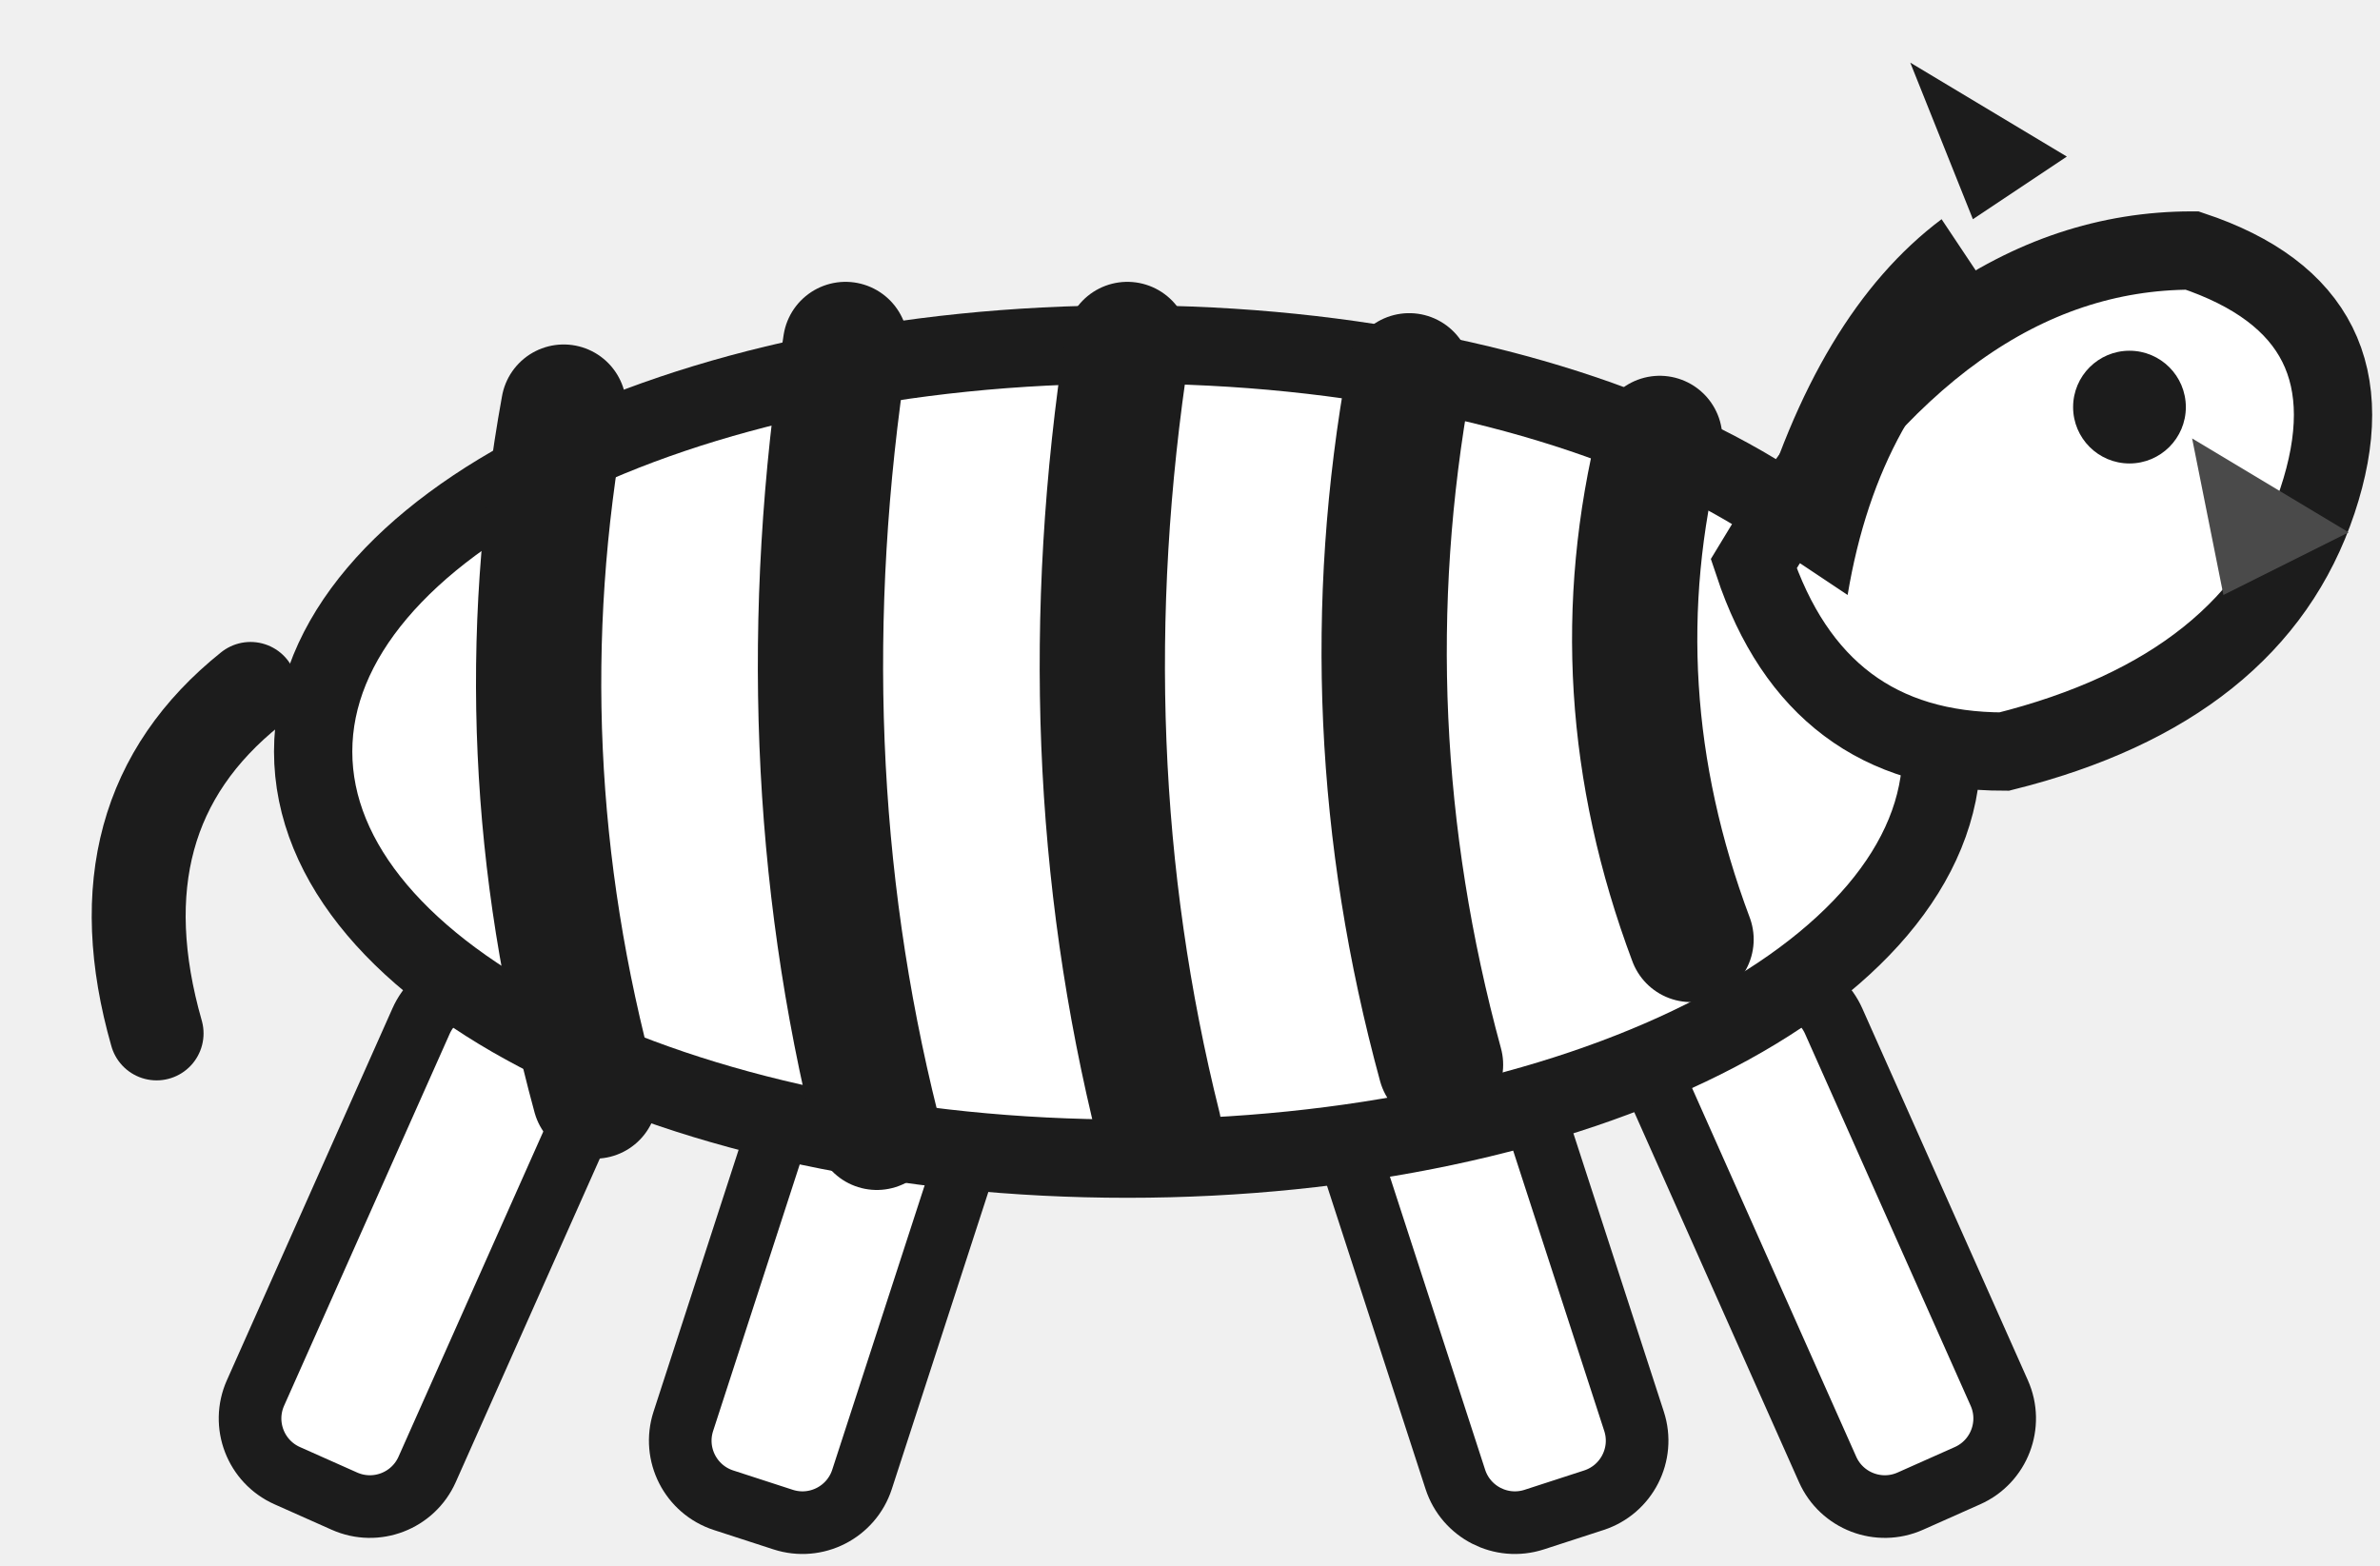
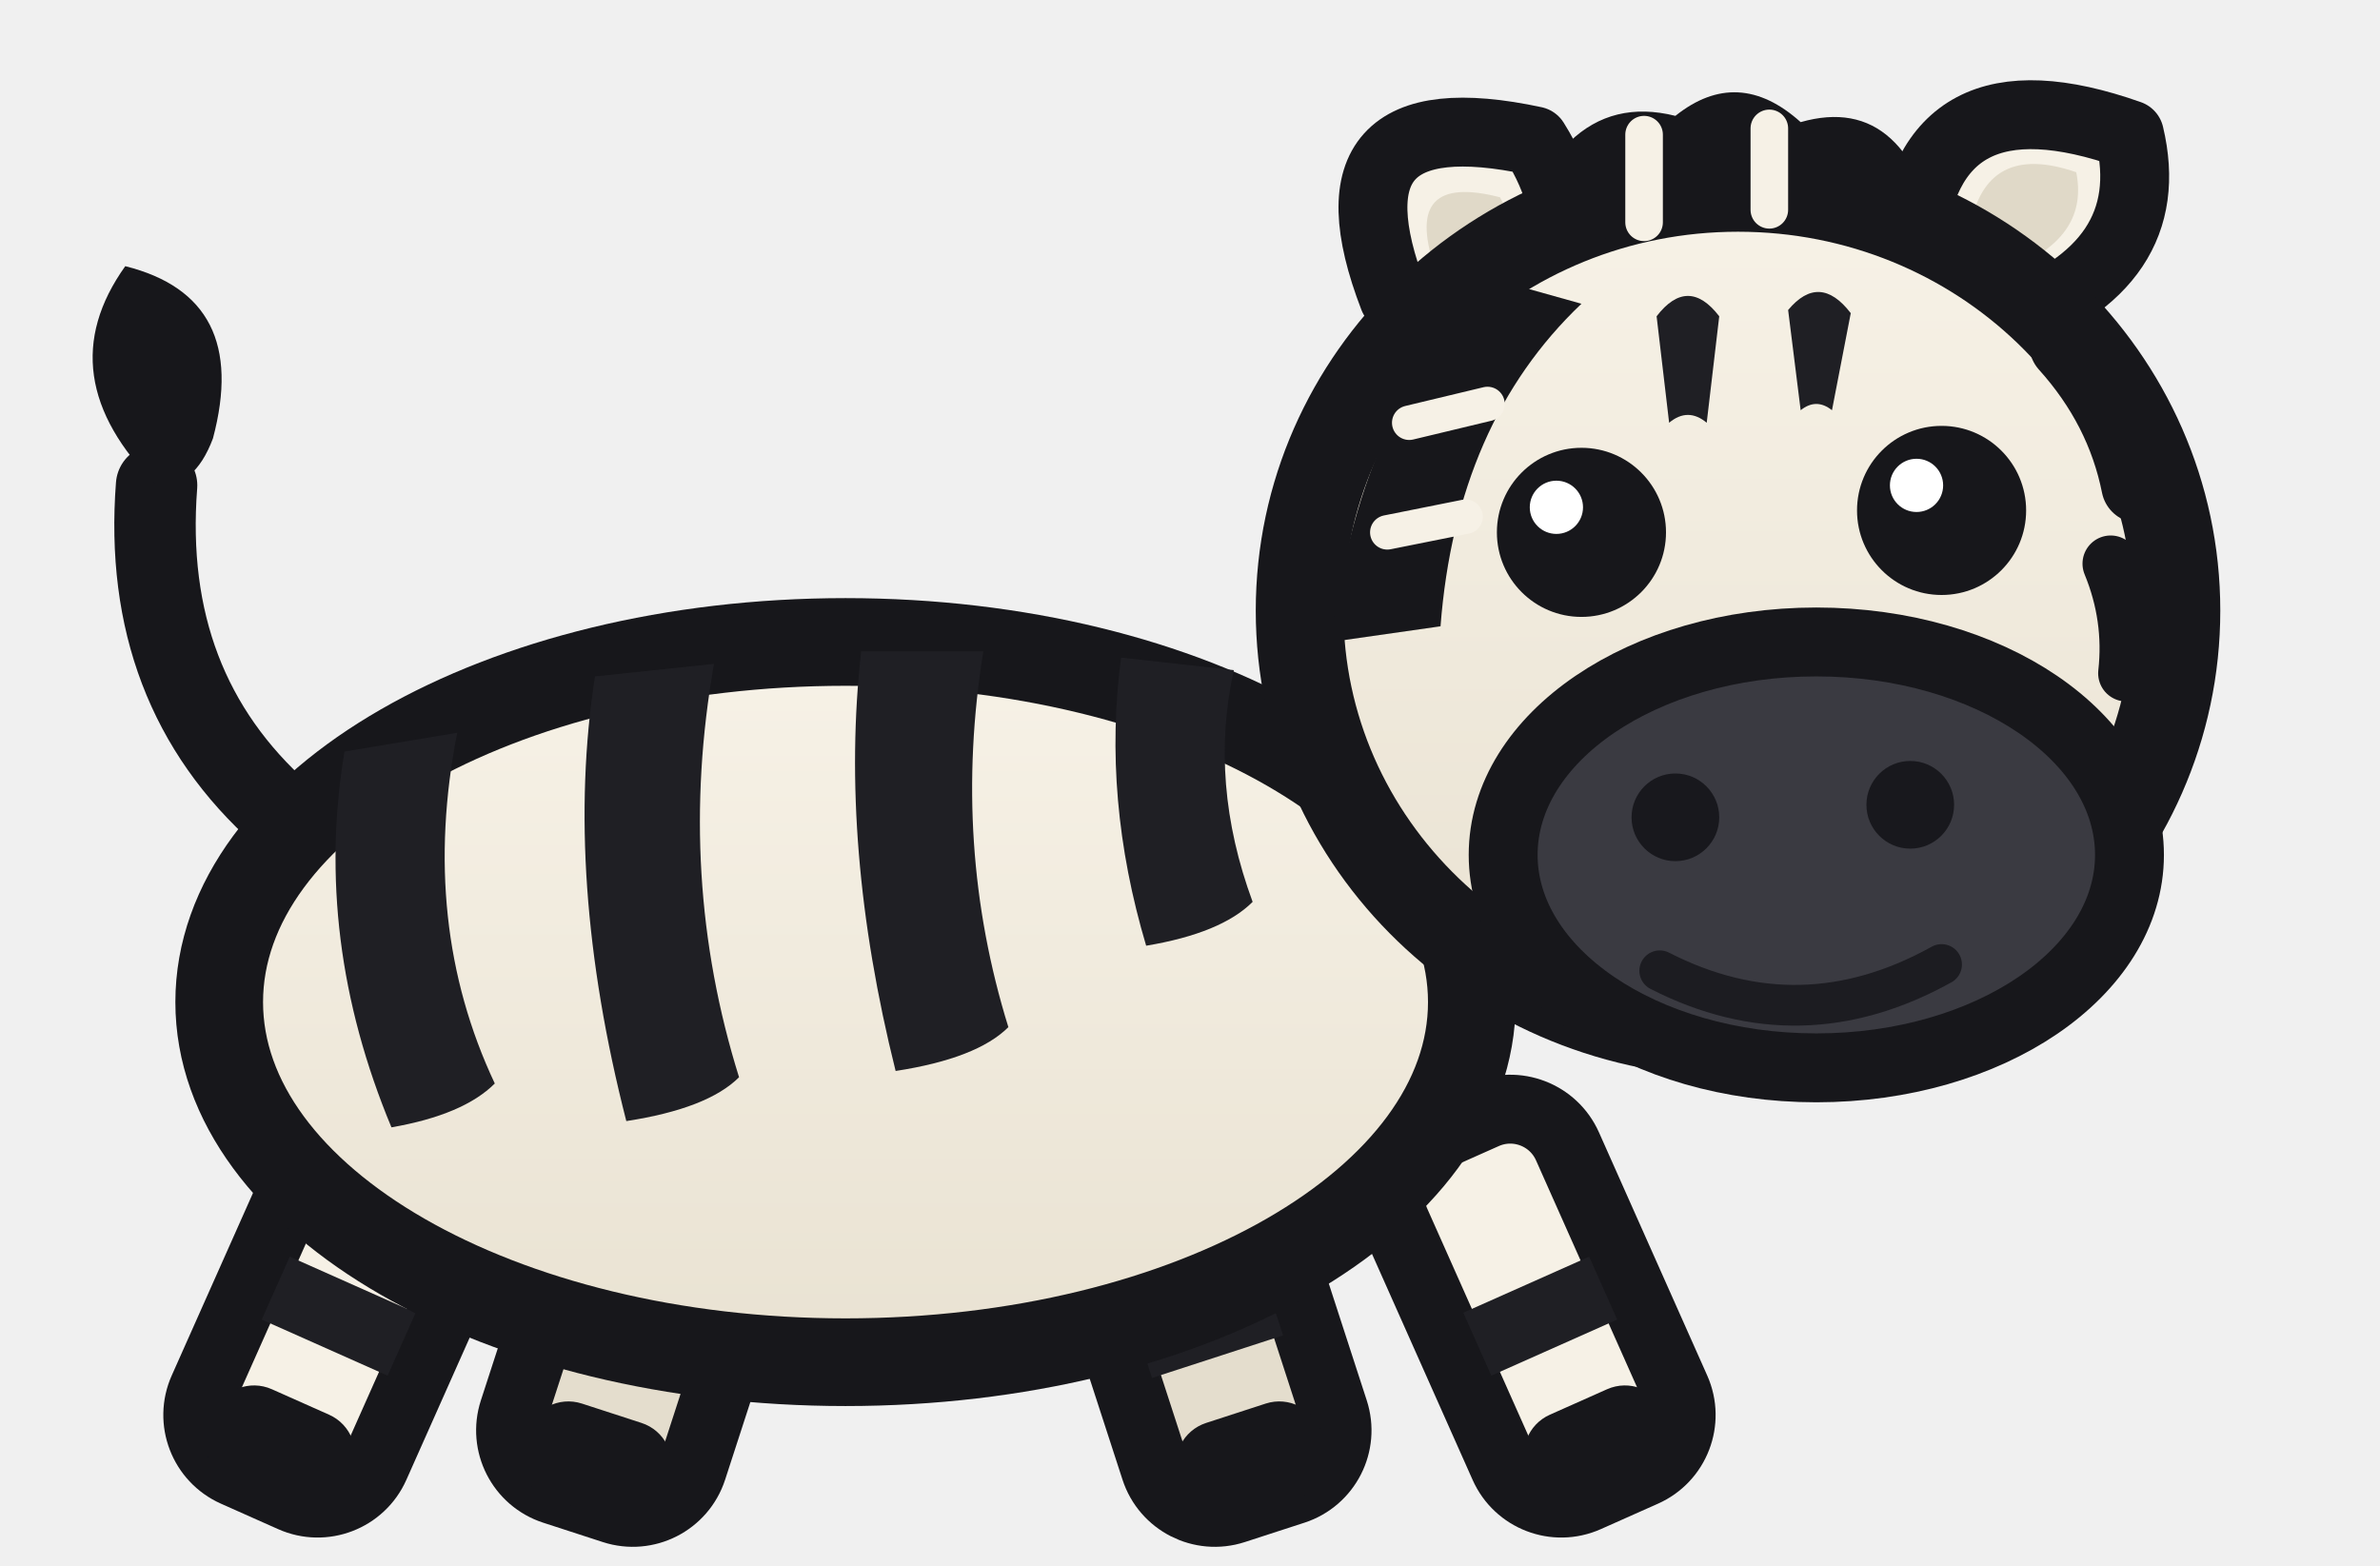
<svg xmlns="http://www.w3.org/2000/svg" viewBox="0 0 76 50" width="76" height="50">
-   <path d="M8 22 Q3 26 5 33" fill="none" stroke="#1c1c1c" stroke-width="3" stroke-linecap="round" />
-   <rect x="14" y="32" width="6" height="17" rx="2" fill="#ffffff" stroke="#1c1c1c" stroke-width="2" transform="rotate(24 17 32)" />
-   <rect x="26" y="33" width="6" height="16" rx="2" fill="#ffffff" stroke="#1c1c1c" stroke-width="2" transform="rotate(18 29 33)" />
-   <rect x="42" y="33" width="6" height="16" rx="2" fill="#ffffff" stroke="#1c1c1c" stroke-width="2" transform="rotate(-18 45 33)" />
-   <rect x="52" y="32" width="6" height="17" rx="2" fill="#ffffff" stroke="#1c1c1c" stroke-width="2" transform="rotate(-24 55 32)" />
-   <ellipse cx="36" cy="24" rx="26" ry="13" fill="#ffffff" stroke="#1c1c1c" stroke-width="2.5" />
-   <path d="M56 18 Q62 8 70 8 Q76 10 74 16 Q72 22 64 24 Q58 24 56 18 Z" fill="#ffffff" stroke="#1c1c1c" stroke-width="2.5" />
-   <path d="M70 14 L75 17 L71 19 Z" fill="#4a4a4a" />
-   <circle cx="68" cy="13" r="1.8" fill="#1c1c1c" />
-   <path d="M63 7 L61 2 L66 5 Z" fill="#1c1c1c" />
-   <path d="M56 17 Q58 10 62 7 L64 10 Q60 13 59 19 Z" fill="#1c1c1c" />
-   <path d="M18 13 Q16 24 19 35" fill="none" stroke="#1c1c1c" stroke-width="4" stroke-linecap="round" />
-   <path d="M27 11 Q25 24 28 36" fill="none" stroke="#1c1c1c" stroke-width="4" stroke-linecap="round" />
-   <path d="M36 11 Q34 24 37 36" fill="none" stroke="#1c1c1c" stroke-width="4" stroke-linecap="round" />
-   <path d="M45 12 Q43 23 46 34" fill="none" stroke="#1c1c1c" stroke-width="4" stroke-linecap="round" />
-   <path d="M53 14 Q51 22 54 30" fill="none" stroke="#1c1c1c" stroke-width="4" stroke-linecap="round" />
+   <defs>
+     <linearGradient id="zb2" x1="0" y1="0" x2="0" y2="1">
+       <stop offset="0" stop-color="#f7f2e7" />
+       <stop offset="1" stop-color="#e9e2d2" />
+     </linearGradient>
+   </defs>
+   <path d="M9 26 Q4.5 22 5 15.5" fill="none" stroke="#17171b" stroke-width="2.6" stroke-linecap="round" />
+   <path d="M5 15.5 Q1.5 12 4 8.5 Q8 9.5 6.8 14 Q6.2 15.6 5 15.5 Z" fill="#17171b" />
+   <g transform="rotate(24 13.5 36)">
+     <rect x="10.5" y="36" width="6" height="12.5" rx="2" fill="#f6f1e6" stroke="#17171b" stroke-width="2.2" />
+     <rect x="11.3" y="41.5" width="4.4" height="2.2" fill="#1f1f24" />
+     <rect x="11.1" y="45.6" width="4.8" height="3.2" rx="1.4" fill="#17171b" />
+   </g>
+   <g transform="rotate(18 22.5 36)">
+     <rect x="19.5" y="36" width="6" height="12.5" rx="2" fill="#e4ddcd" stroke="#17171b" stroke-width="2.2" />
+     <rect x="20.3" y="41.5" width="4.4" height="2.2" fill="#1f1f24" />
+     <rect x="20.1" y="45.6" width="4.8" height="3.2" rx="1.4" fill="#17171b" />
+   </g>
+   <g transform="rotate(-18 36.5 36)">
+     <rect x="33.5" y="36" width="6" height="12.5" rx="2" fill="#e4ddcd" stroke="#17171b" stroke-width="2.2" />
+     <rect x="34.3" y="41.5" width="4.4" height="2.2" fill="#1f1f24" />
+     <rect x="34.1" y="45.6" width="4.8" height="3.2" rx="1.4" fill="#17171b" />
+   </g>
+   <g transform="rotate(-24 46.5 36)">
+     <rect x="43.5" y="36" width="6" height="12.5" rx="2" fill="#f6f1e6" stroke="#17171b" stroke-width="2.2" />
+     <rect x="44.3" y="41.5" width="4.4" height="2.2" fill="#1f1f24" />
+     <rect x="44.1" y="45.6" width="4.8" height="3.2" rx="1.4" fill="#17171b" />
+   </g>
+   <ellipse cx="27" cy="32" rx="20" ry="11.5" fill="url(#zb2)" stroke="#17171b" stroke-width="2.8" />
+   <path d="M11 24 Q10 30 12.5 36 Q14.8 35.6 15.8 34.6 Q13.4 29.5 14.6 23.4 Z" fill="#1f1f24" />
+   <path d="M19 21.6 Q18 28 20 35.8 Q22.6 35.4 23.6 34.4 Q21.6 28 22.8 21.2 Z" fill="#1f1f24" />
+   <path d="M27.5 20.8 Q26.8 27 28.6 34.2 Q31.2 33.8 32.2 32.8 Q30.4 27 31.4 20.8 Z" fill="#1f1f24" />
+   <path d="M35.8 21 Q35.2 25.5 36.6 30.2 Q39 29.8 40 28.8 Q38.6 25 39.4 21.4 Z" fill="#1f1f24" />
+   <g transform="translate(-1.5 1.5)">
+     <path d="M46 8 Q43.5 1.5 50.5 3 Q53 7 49 10 Z" fill="#f6f1e6" stroke="#17171b" stroke-width="2.2" stroke-linejoin="round" />
+     <path d="M47.3 7 Q46.3 4 49.4 4.8 Q50.4 6.6 48.6 8 Z" fill="#e0d9c8" />
+     <path d="M62.5 6.5 Q63 0.5 69.5 2.8 Q70.5 7 65.5 8.8 Z" fill="#f6f1e6" stroke="#17171b" stroke-width="2.2" stroke-linejoin="round" />
+     <path d="M64.4 5.8 Q64.9 3 67.8 4 Q68.2 6 65.9 7 Z" fill="#e0d9c8" />
+     <ellipse cx="57" cy="18" rx="14" ry="13.5" fill="url(#zb2)" stroke="#17171b" stroke-width="2.8" />
+     <path d="M49.5 7.5 Q45 11 44 19 L47.5 18.5 Q48 12 52 8.2 Z" fill="#17171b" />
+     <path d="M46.5 12 L49 11.4 M45.8 15.5 L48.3 15" stroke="#f6f1e6" stroke-width="1.1" stroke-linecap="round" />
+     <path d="M49.5 7.5 Q51 1.2 55 2.2 Q57 0.6 59 2.4 Q62.5 1.4 63.5 6.5 Q57 3.6 49.5 7.5 Z" fill="#17171b" />
+     <path d="M54 2.8 L54 5.6 M58 2.6 L58 5.2" stroke="#f6f1e6" stroke-width="1.2" stroke-linecap="round" />
+     <path d="M54.4 8.6 Q55.4 7.3 56.4 8.6 L56 12 Q55.4 11.5 54.8 12 Z" fill="#1f1f24" />
+     <path d="M58.6 8.4 Q59.6 7.2 60.6 8.5 L60 11.6 Q59.5 11.2 59 11.6 Z" fill="#1f1f24" />
+     <path d="M67.5 9.5 Q69.3 11.5 69.8 14" fill="none" stroke="#17171b" stroke-width="2.4" stroke-linecap="round" />
+     <path d="M68.9 16.5 Q69.6 18.2 69.4 20" fill="none" stroke="#17171b" stroke-width="1.8" stroke-linecap="round" />
+     <circle cx="52" cy="15.5" r="2.7" fill="#17171b" />
+     <circle cx="63.5" cy="14.8" r="2.7" fill="#17171b" />
+     <circle cx="51.2" cy="14.7" r="0.85" fill="#ffffff" />
+     <circle cx="62.7" cy="14" r="0.85" fill="#ffffff" />
+     <ellipse cx="59.5" cy="25.8" rx="10" ry="6.8" fill="#3a3a41" stroke="#17171b" stroke-width="2.2" />
+     <circle cx="55" cy="24.6" r="1.4" fill="#18181d" />
+     <circle cx="62.5" cy="24.2" r="1.4" fill="#18181d" />
+     <path d="M54.5 29.5 Q59 31.8 63.5 29.3" fill="none" stroke="#1c1c21" stroke-width="1.3" stroke-linecap="round" />
+   </g>
</svg>
